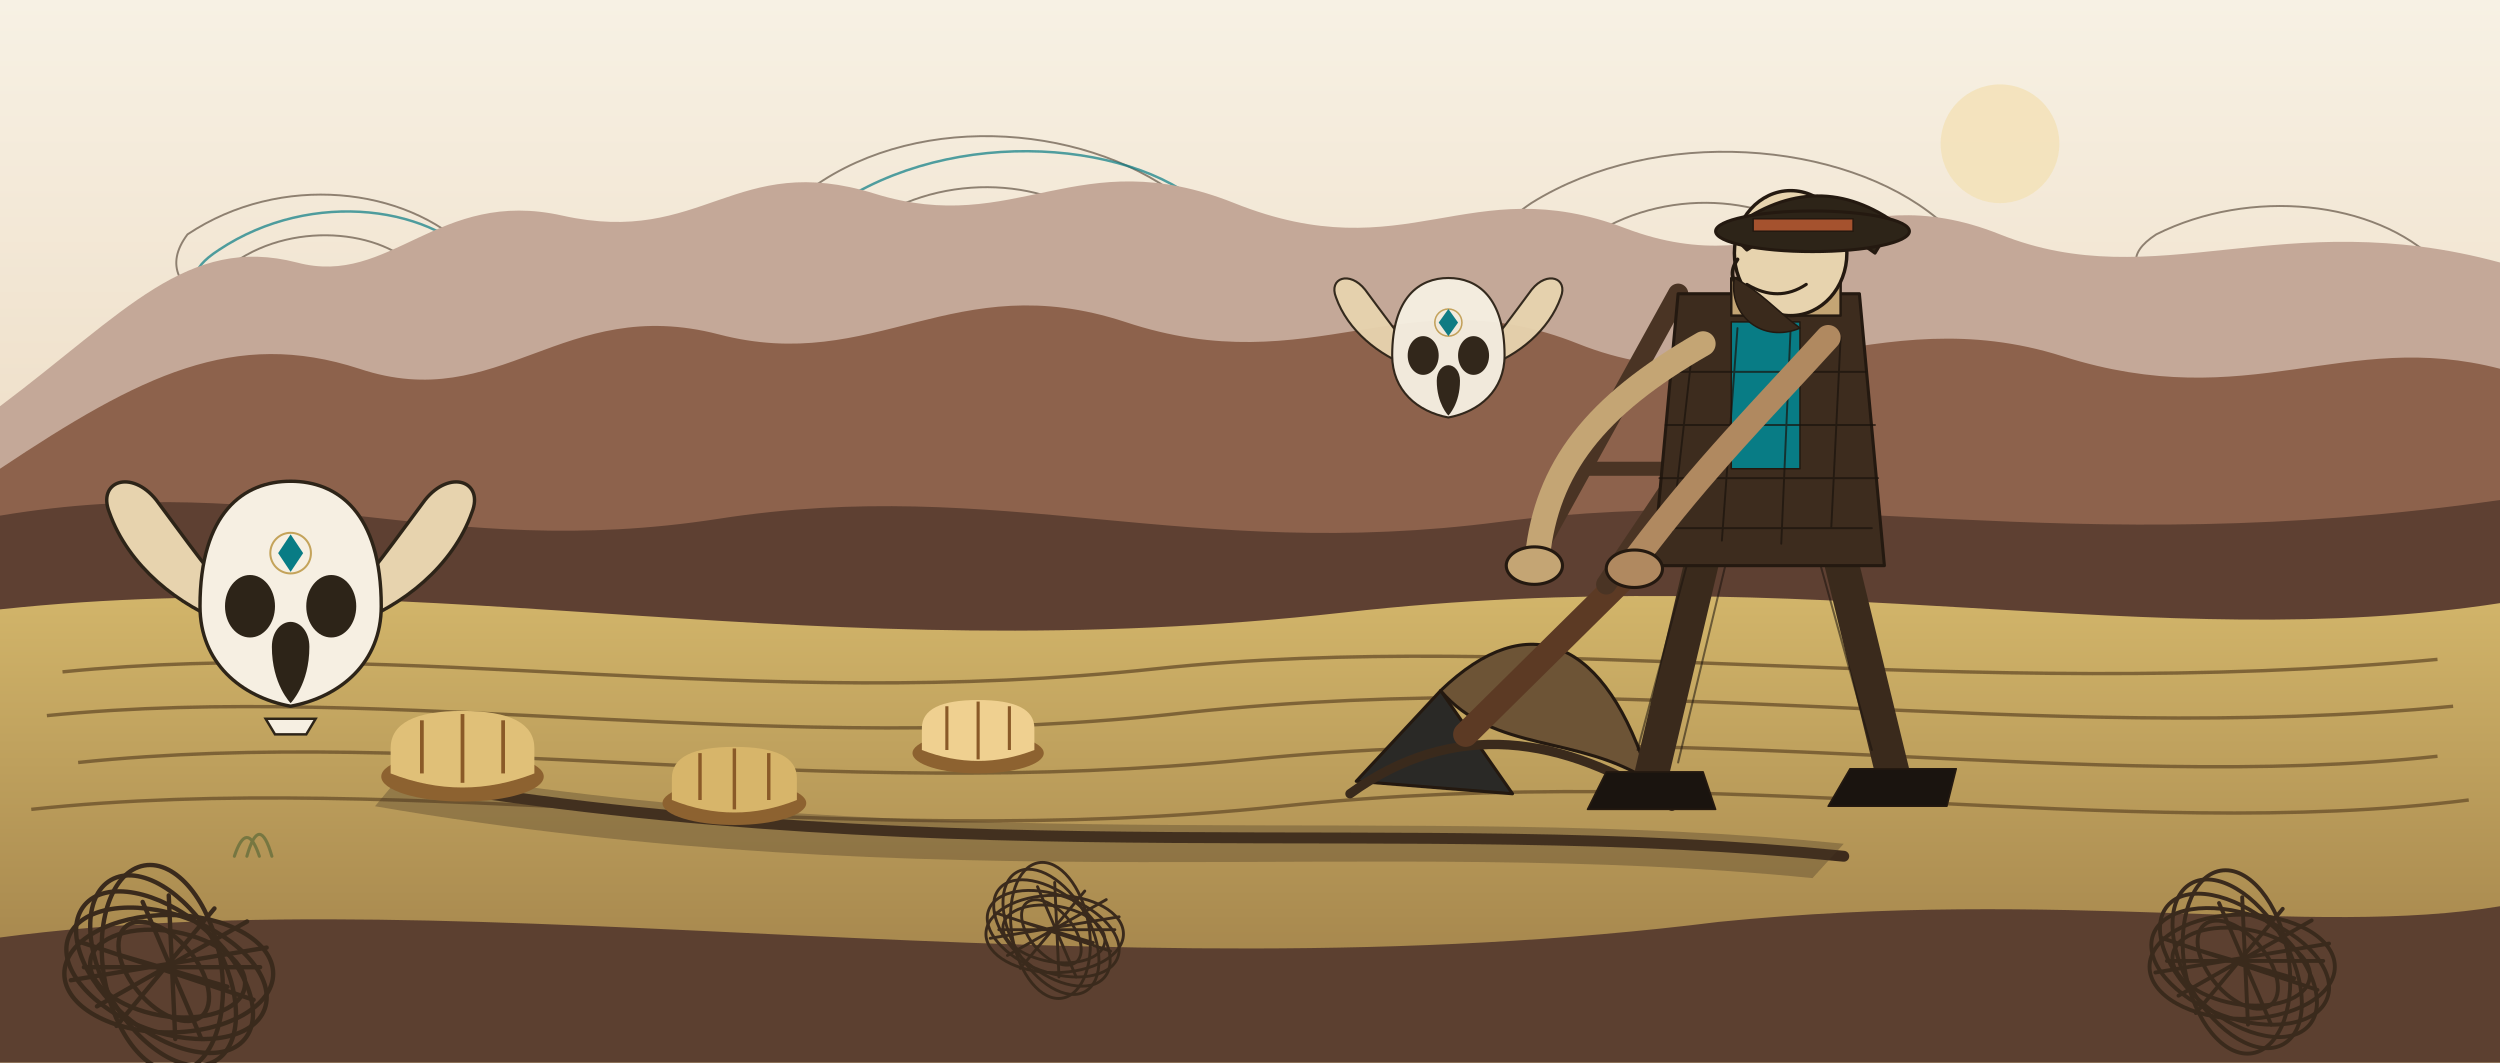
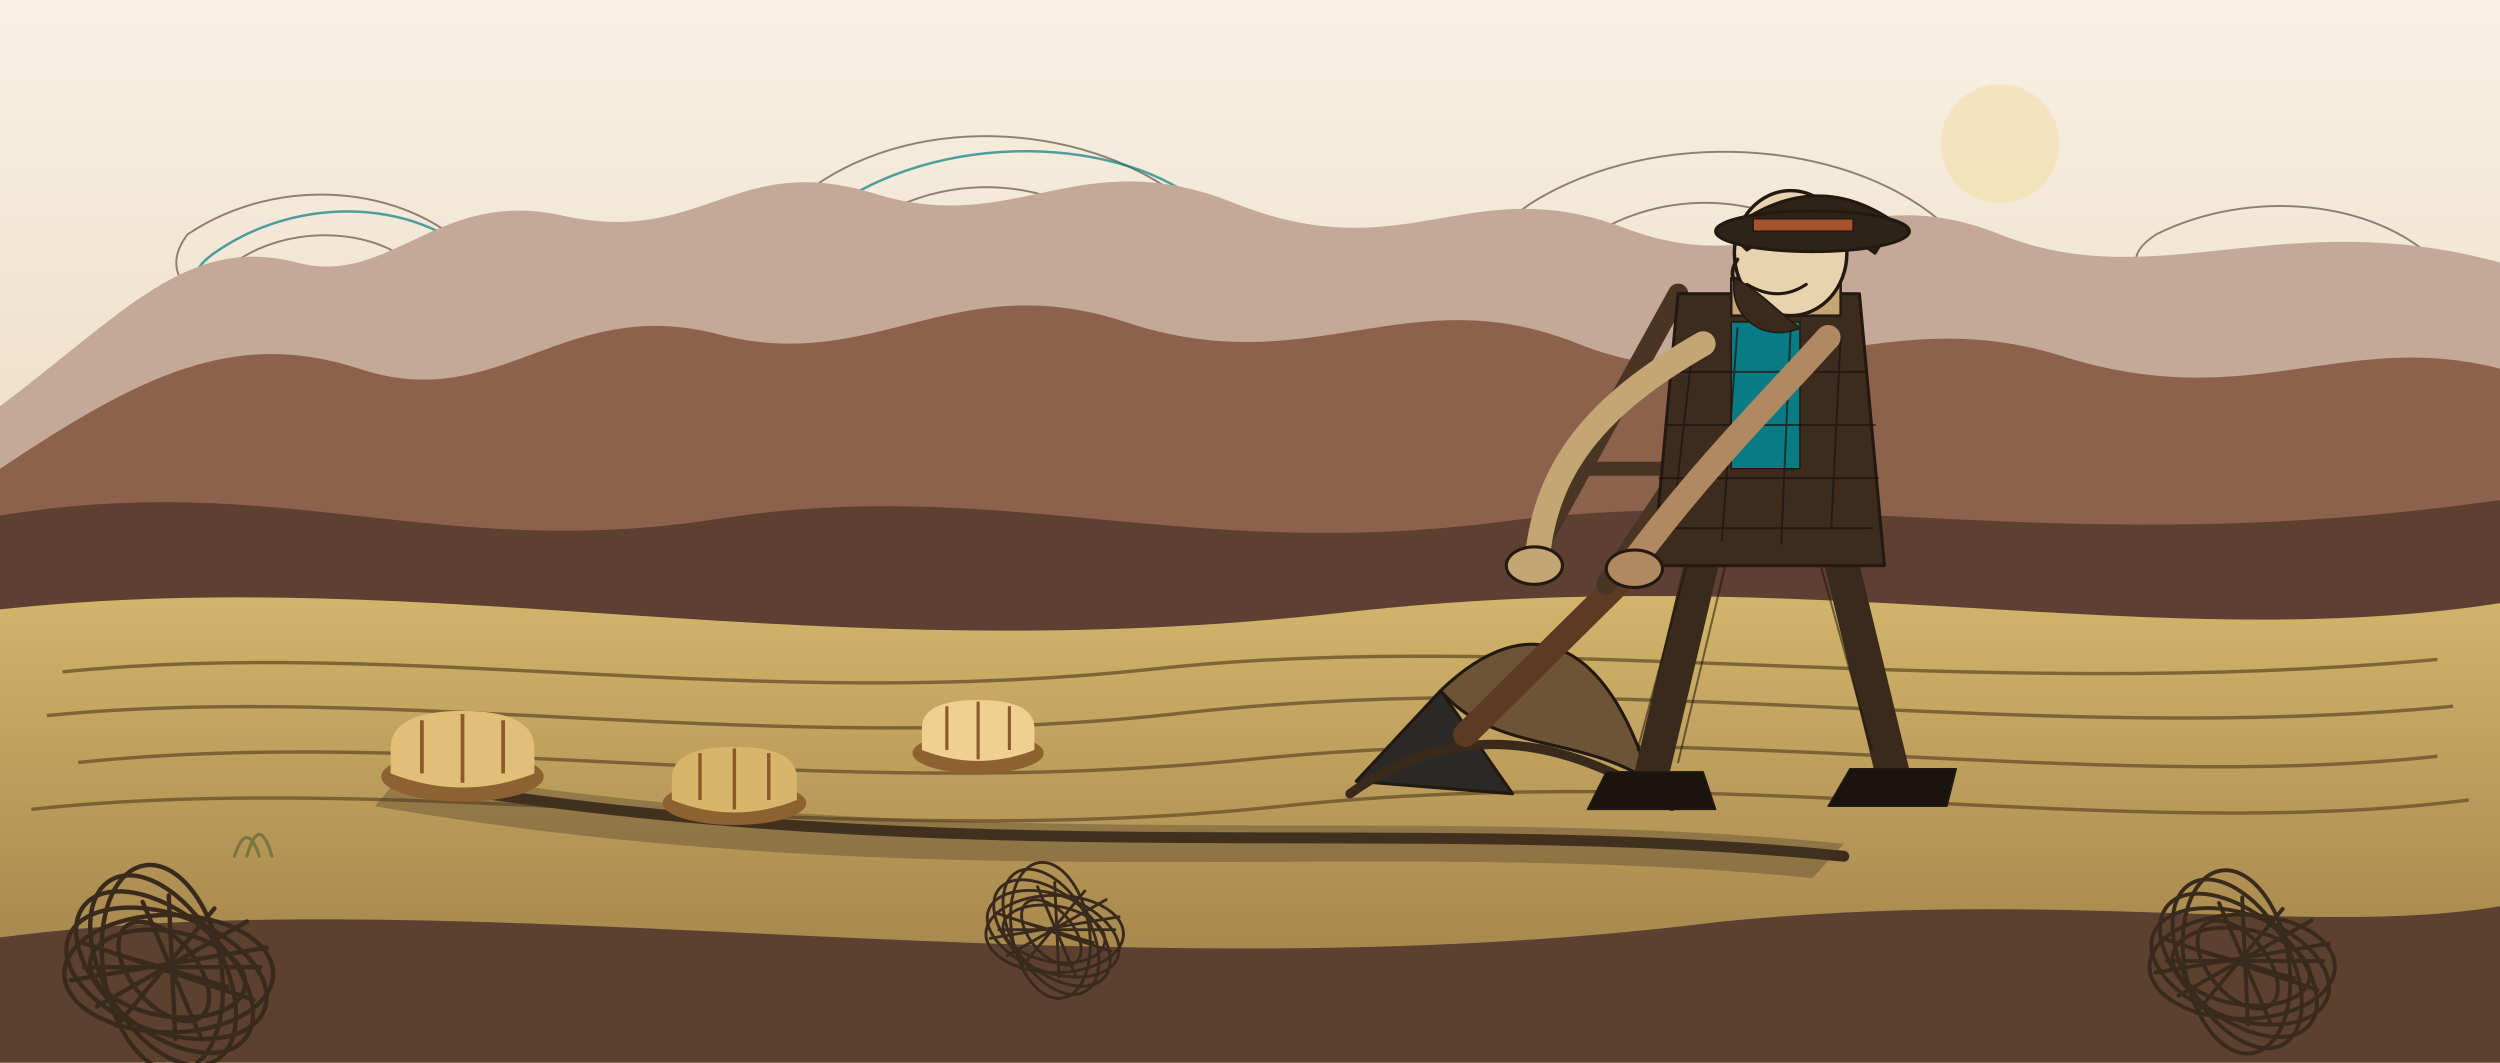
<svg xmlns="http://www.w3.org/2000/svg" viewBox="0 0 1600 680" role="presentation" focusable="false">
  <defs>
    <linearGradient id="sky" x1="0" y1="0" x2="0" y2="1">
      <stop offset="0" stop-color="#f7f1e4" />
      <stop offset="1" stop-color="#e4c7a4" />
    </linearGradient>
    <linearGradient id="field" x1="0" y1="0" x2="0" y2="1">
      <stop offset="0" stop-color="#d2b56a" />
      <stop offset="1" stop-color="#9a7a45" />
    </linearGradient>
    <symbol id="weed" viewBox="-40 -34 80 68">
      <g fill="none" stroke="#3a2a1c" stroke-width="1.35" stroke-linecap="round">
        <ellipse cx="0" cy="2" rx="32" ry="18" />
        <ellipse cx="0" cy="2" rx="32" ry="18" transform="rotate(20)" />
        <ellipse cx="0" cy="2" rx="32" ry="18" transform="rotate(40)" />
        <ellipse cx="0" cy="2" rx="32" ry="18" transform="rotate(60)" />
        <ellipse cx="0" cy="2" rx="32" ry="18" transform="rotate(80)" />
        <ellipse cx="0" cy="2" rx="24" ry="13" transform="rotate(10)" />
        <ellipse cx="0" cy="2" rx="18" ry="10" transform="rotate(50)" />
        <path d="M-30 4 L30 -6 M-28 -8 L26 10 M-22 12 L24 -14 M-8 -20 L10 22 M14 -18 L-16 18 M-16 -4 L18 6 M0 -22 L2 22 M-26 0 L28 0" />
      </g>
    </symbol>
  </defs>
  <rect width="1600" height="680" fill="url(#sky)" />
  <circle cx="1280" cy="92" r="38" fill="#f3e2b8" opacity=".85" />
  <g fill="none" stroke="#3a2a1c" stroke-width="1.25" opacity=".55">
    <path d="M120 150 C180 110 260 120 300 160 C340 200 280 230 220 220 C160 210 90 190 120 150Z" />
    <path d="M150 168 C190 140 250 148 270 176 C290 204 240 220 200 208 C160 196 130 188 150 168Z" />
    <path d="M520 120 C590 70 700 80 760 130 C820 180 740 230 640 210 C540 190 470 160 520 120Z" />
    <path d="M560 140 C610 108 680 116 710 150 C740 184 680 210 620 196 C560 182 530 162 560 140Z" />
    <path d="M980 130 C1060 80 1180 90 1240 140 C1300 190 1200 240 1100 220 C1000 200 920 170 980 130Z" />
    <path d="M1020 150 C1070 118 1140 126 1170 160 C1200 194 1140 214 1080 202 C1020 190 990 170 1020 150Z" />
    <path d="M1380 150 C1440 120 1520 128 1560 168 C1588 198 1520 220 1460 208 C1400 196 1340 176 1380 150Z" />
  </g>
  <g fill="none" stroke="#087c85" stroke-width="1.6" opacity=".7">
    <path d="M140 160 C200 120 280 132 310 172 C340 214 260 236 200 214 C150 196 100 186 140 160Z" />
    <path d="M540 128 C620 78 740 92 780 142 C820 194 720 236 620 214 C530 194 480 160 540 128Z" />
  </g>
  <path fill="#c4a898" d="M0 260 C80 200 120 150 190 168 C250 184 280 120 360 138 C450 158 470 96 560 124 C650 152 690 90 790 130 C900 174 940 108 1040 146 C1140 184 1180 110 1280 150 C1380 190 1460 130 1600 168 L1600 330 L0 330Z" />
  <path fill="#8d624c" d="M0 300 C90 240 150 210 230 236 C320 266 360 188 460 214 C560 240 610 170 720 206 C840 246 900 176 1010 220 C1120 264 1200 190 1320 228 C1440 266 1500 210 1600 236 L1600 390 L0 390Z" />
  <path fill="#5e4032" d="M0 330 C180 300 280 360 460 332 C640 304 760 360 960 334 C1160 308 1320 360 1600 320 L1600 430 L0 430Z" />
  <path fill="url(#field)" d="M0 390 C280 360 520 430 860 392 C1160 358 1380 420 1600 386 L1600 680 L0 680Z" />
  <g fill="none" stroke="#6d532c" stroke-width="2.2" opacity=".8">
    <path d="M40 430 C260 408 480 456 740 428 C980 402 1260 450 1560 422" />
    <path d="M30 458 C250 436 500 486 760 456 C1040 426 1300 478 1570 452" />
    <path d="M50 488 C280 464 520 514 800 486 C1080 458 1340 508 1560 484" />
    <path d="M20 518 C260 492 540 546 820 516 C1100 486 1360 540 1580 512" />
  </g>
  <path fill="none" stroke="#3d2b1c" stroke-width="7" stroke-linecap="round" d="M1180 548 C900 520 620 560 260 500" />
  <path fill="#4a3824" opacity=".35" d="M260 492 C620 552 900 512 1180 540 L1160 562 C880 534 600 578 240 516Z" />
  <g transform="translate(250,455)">
    <ellipse cx="46" cy="42" rx="52" ry="16" fill="#8d6230" />
    <path d="M0 24 Q0 0 46 0 Q92 0 92 24 L92 40 Q46 58 0 40Z" fill="#e0c078" />
    <path d="M20 6 V40 M46 2 V46 M72 6 V40" stroke="#8a5a28" stroke-width="2.4" fill="none" />
  </g>
  <g transform="translate(430,478)">
    <ellipse cx="40" cy="36" rx="46" ry="14" fill="#8d6230" />
    <path d="M0 20 Q0 0 40 0 Q80 0 80 20 L80 34 Q40 50 0 34Z" fill="#d7b56a" />
    <path d="M18 4 V34 M40 1 V40 M62 4 V34" stroke="#8a5a28" stroke-width="2.2" fill="none" />
  </g>
  <g transform="translate(590,448)">
    <ellipse cx="36" cy="34" rx="42" ry="13" fill="#8d6230" />
    <path d="M0 18 Q0 0 36 0 Q72 0 72 18 L72 32 Q36 46 0 32Z" fill="#efd090" />
    <path d="M16 4 V32 M36 1 V38 M56 4 V32" stroke="#8a5a28" stroke-width="2" fill="none" />
  </g>
  <g fill="none" stroke="#5d6a38" stroke-width="2" stroke-linecap="round" opacity=".7">
    <path d="M150 548 Q158 524 166 548 M158 548 Q166 520 174 548" />
    <path d="M1488 620 Q1498 590 1508 620 M1500 620 Q1512 586 1524 620" />
  </g>
-   <g transform="translate(78,292)">
-     <circle cx="108" cy="78" r="46" fill="none" stroke="#c4a35a" stroke-width="1.1" opacity=".7" />
-     <path d="M108 36 V48 M108 108 V120 M66 78 H78 M138 78 H150" stroke="#c4a35a" stroke-width="1.1" opacity=".7" />
-     <path d="M70 108 C36 96 4 70 -8 36 C-16 16 6 8 22 28 C40 52 58 78 82 104 Z" fill="#e7d3ae" stroke="#2d2418" stroke-width="2.2" />
-     <path d="M146 108 C180 96 212 70 224 36 C232 16 210 8 194 28 C176 52 158 78 134 104 Z" fill="#e7d3ae" stroke="#2d2418" stroke-width="2.2" />
-     <path d="M50 96 C50 36 78 16 108 16 C138 16 166 36 166 96 C166 132 140 154 108 160 C76 154 50 132 50 96Z" fill="#f6efe2" stroke="#2d2418" stroke-width="2.2" />
-     <ellipse cx="82" cy="96" rx="16" ry="20" fill="#2d2418" />
-     <ellipse cx="134" cy="96" rx="16" ry="20" fill="#2d2418" />
-     <path d="M96 122 C96 146 108 158 108 158 C108 158 120 146 120 122 C120 112 114 106 108 106 C102 106 96 112 96 122Z" fill="#2d2418" />
-     <path d="M92 168 H124 L118 178 H98Z" fill="#f6efe2" stroke="#2d2418" stroke-width="1.6" />
-     <circle cx="108" cy="62" r="13" fill="none" stroke="#c4a35a" stroke-width="1.3" />
-     <path d="M108 50 L116 62 L108 74 L100 62Z" fill="#087c85" stroke="none" />
-   </g>
-   <g transform="translate(860,168) scale(.62)" opacity=".95">
-     <path d="M70 108 C36 96 4 70 -8 36 C-16 16 6 8 22 28 C40 52 58 78 82 104 Z" fill="#e7d3ae" stroke="#2d2418" stroke-width="2.2" />
-     <path d="M146 108 C180 96 212 70 224 36 C232 16 210 8 194 28 C176 52 158 78 134 104 Z" fill="#e7d3ae" stroke="#2d2418" stroke-width="2.2" />
-     <path d="M50 96 C50 36 78 16 108 16 C138 16 166 36 166 96 C166 132 140 154 108 160 C76 154 50 132 50 96Z" fill="#f6efe2" stroke="#2d2418" stroke-width="2.2" />
-     <ellipse cx="82" cy="96" rx="16" ry="20" fill="#2d2418" />
-     <ellipse cx="134" cy="96" rx="16" ry="20" fill="#2d2418" />
-     <path d="M96 122 C96 146 108 158 108 158 C108 158 120 146 120 122 C120 112 114 106 108 106 C102 106 96 112 96 122Z" fill="#2d2418" />
-     <circle cx="108" cy="62" r="14" fill="none" stroke="#c4a35a" stroke-width="1.6" />
-     <path d="M108 48 L118 62 L108 76 L98 62Z" fill="#087c85" />
-   </g>
  <g transform="translate(860,70)" stroke="#241910" stroke-linejoin="round" stroke-linecap="round">
    <path d="M8 430 L62 372 L108 438 Z" fill="#2a2926" stroke-width="2" />
    <path d="M62 372 C118 318 168 338 196 430 C150 400 96 412 62 372Z" fill="#6d5436" stroke-width="2" />
    <path d="M4 438 C70 390 140 400 210 446" fill="none" stroke="#3a2a1c" stroke-width="6" />
    <path d="M78 400 L250 230" fill="none" stroke="#5c3a24" stroke-width="16" />
    <path d="M214 118 L118 292" fill="none" stroke="#4a3424" stroke-width="13" />
    <path d="M286 128 L168 304" fill="none" stroke="#4a3424" stroke-width="13" />
    <path d="M150 230 H230" fill="none" stroke="#4a3424" stroke-width="9" />
    <path d="M248 210 L196 430" fill="none" stroke="#3a2a1c" stroke-width="22" />
    <path d="M300 214 L352 428" fill="none" stroke="#3a2a1c" stroke-width="22" />
    <g fill="none" stroke="#1a120c" stroke-width="1.3" opacity=".55">
      <path d="M236 230 L188 410 M260 226 L214 418 M288 230 L338 410" />
    </g>
    <path d="M168 424 H230 L238 448 H156Z" fill="#1a140f" />
    <path d="M324 422 H392 L386 446 H310Z" fill="#1a140f" />
    <path d="M214 118 H330 L346 292 H198Z" fill="#3d2c1e" stroke-width="2" />
    <path d="M248 136 H292 V230 H248Z" fill="#087c85" />
    <g fill="none" stroke="#1a120c" stroke-width="1.25" opacity=".7">
      <path d="M224 146 L210 270 M252 140 L242 276 M286 140 L280 278 M318 146 L312 268" />
      <path d="M210 168 H334 M206 202 H340 M202 236 H342 M200 268 H338" />
    </g>
    <path d="M230 150 C160 190 130 230 124 286" fill="none" stroke="#c4a574" stroke-width="16" />
    <path d="M310 146 C270 190 230 230 188 286" fill="none" stroke="#b08960" stroke-width="16" />
    <ellipse cx="122" cy="292" rx="18" ry="12" fill="#c4a574" stroke-width="2" />
    <ellipse cx="186" cy="294" rx="18" ry="12" fill="#b08960" stroke-width="2" />
    <path d="M248 108 H318 V132 H248Z" fill="#c4a574" stroke-width="1.6" />
    <ellipse cx="286" cy="92" rx="36" ry="40" fill="#e7d3ae" stroke-width="2.2" />
    <path d="M258 78 Q286 48 330 74" fill="none" stroke-width="2" />
    <circle cx="268" cy="84" r="4.2" fill="#241910" />
    <path d="M252 96 Q244 108 256 116" fill="none" stroke-width="2.4" />
    <path d="M258 112 Q278 124 296 112" fill="none" stroke-width="2" />
    <path d="M250 108 C246 132 268 150 292 140 C276 128 266 116 250 108Z" fill="#3a2a1c" />
    <path d="M246 78 Q300 36 352 72 L340 92 Q300 62 258 90Z" fill="#2d2418" stroke-width="2" />
    <ellipse cx="300" cy="78" rx="62" ry="13" fill="#2d2418" stroke-width="2" />
    <rect x="262" y="70" width="64" height="8" fill="#a5522e" />
  </g>
  <path fill="#5c4030" d="M0 600 C300 560 700 640 1100 590 C1320 568 1480 600 1600 580 L1600 680 L0 680Z" />
  <use href="#weed" x="24" y="548" width="168" height="142" />
  <use href="#weed" x="620" y="548" width="110" height="94" />
  <use href="#weed" x="1360" y="552" width="150" height="126" />
</svg>
